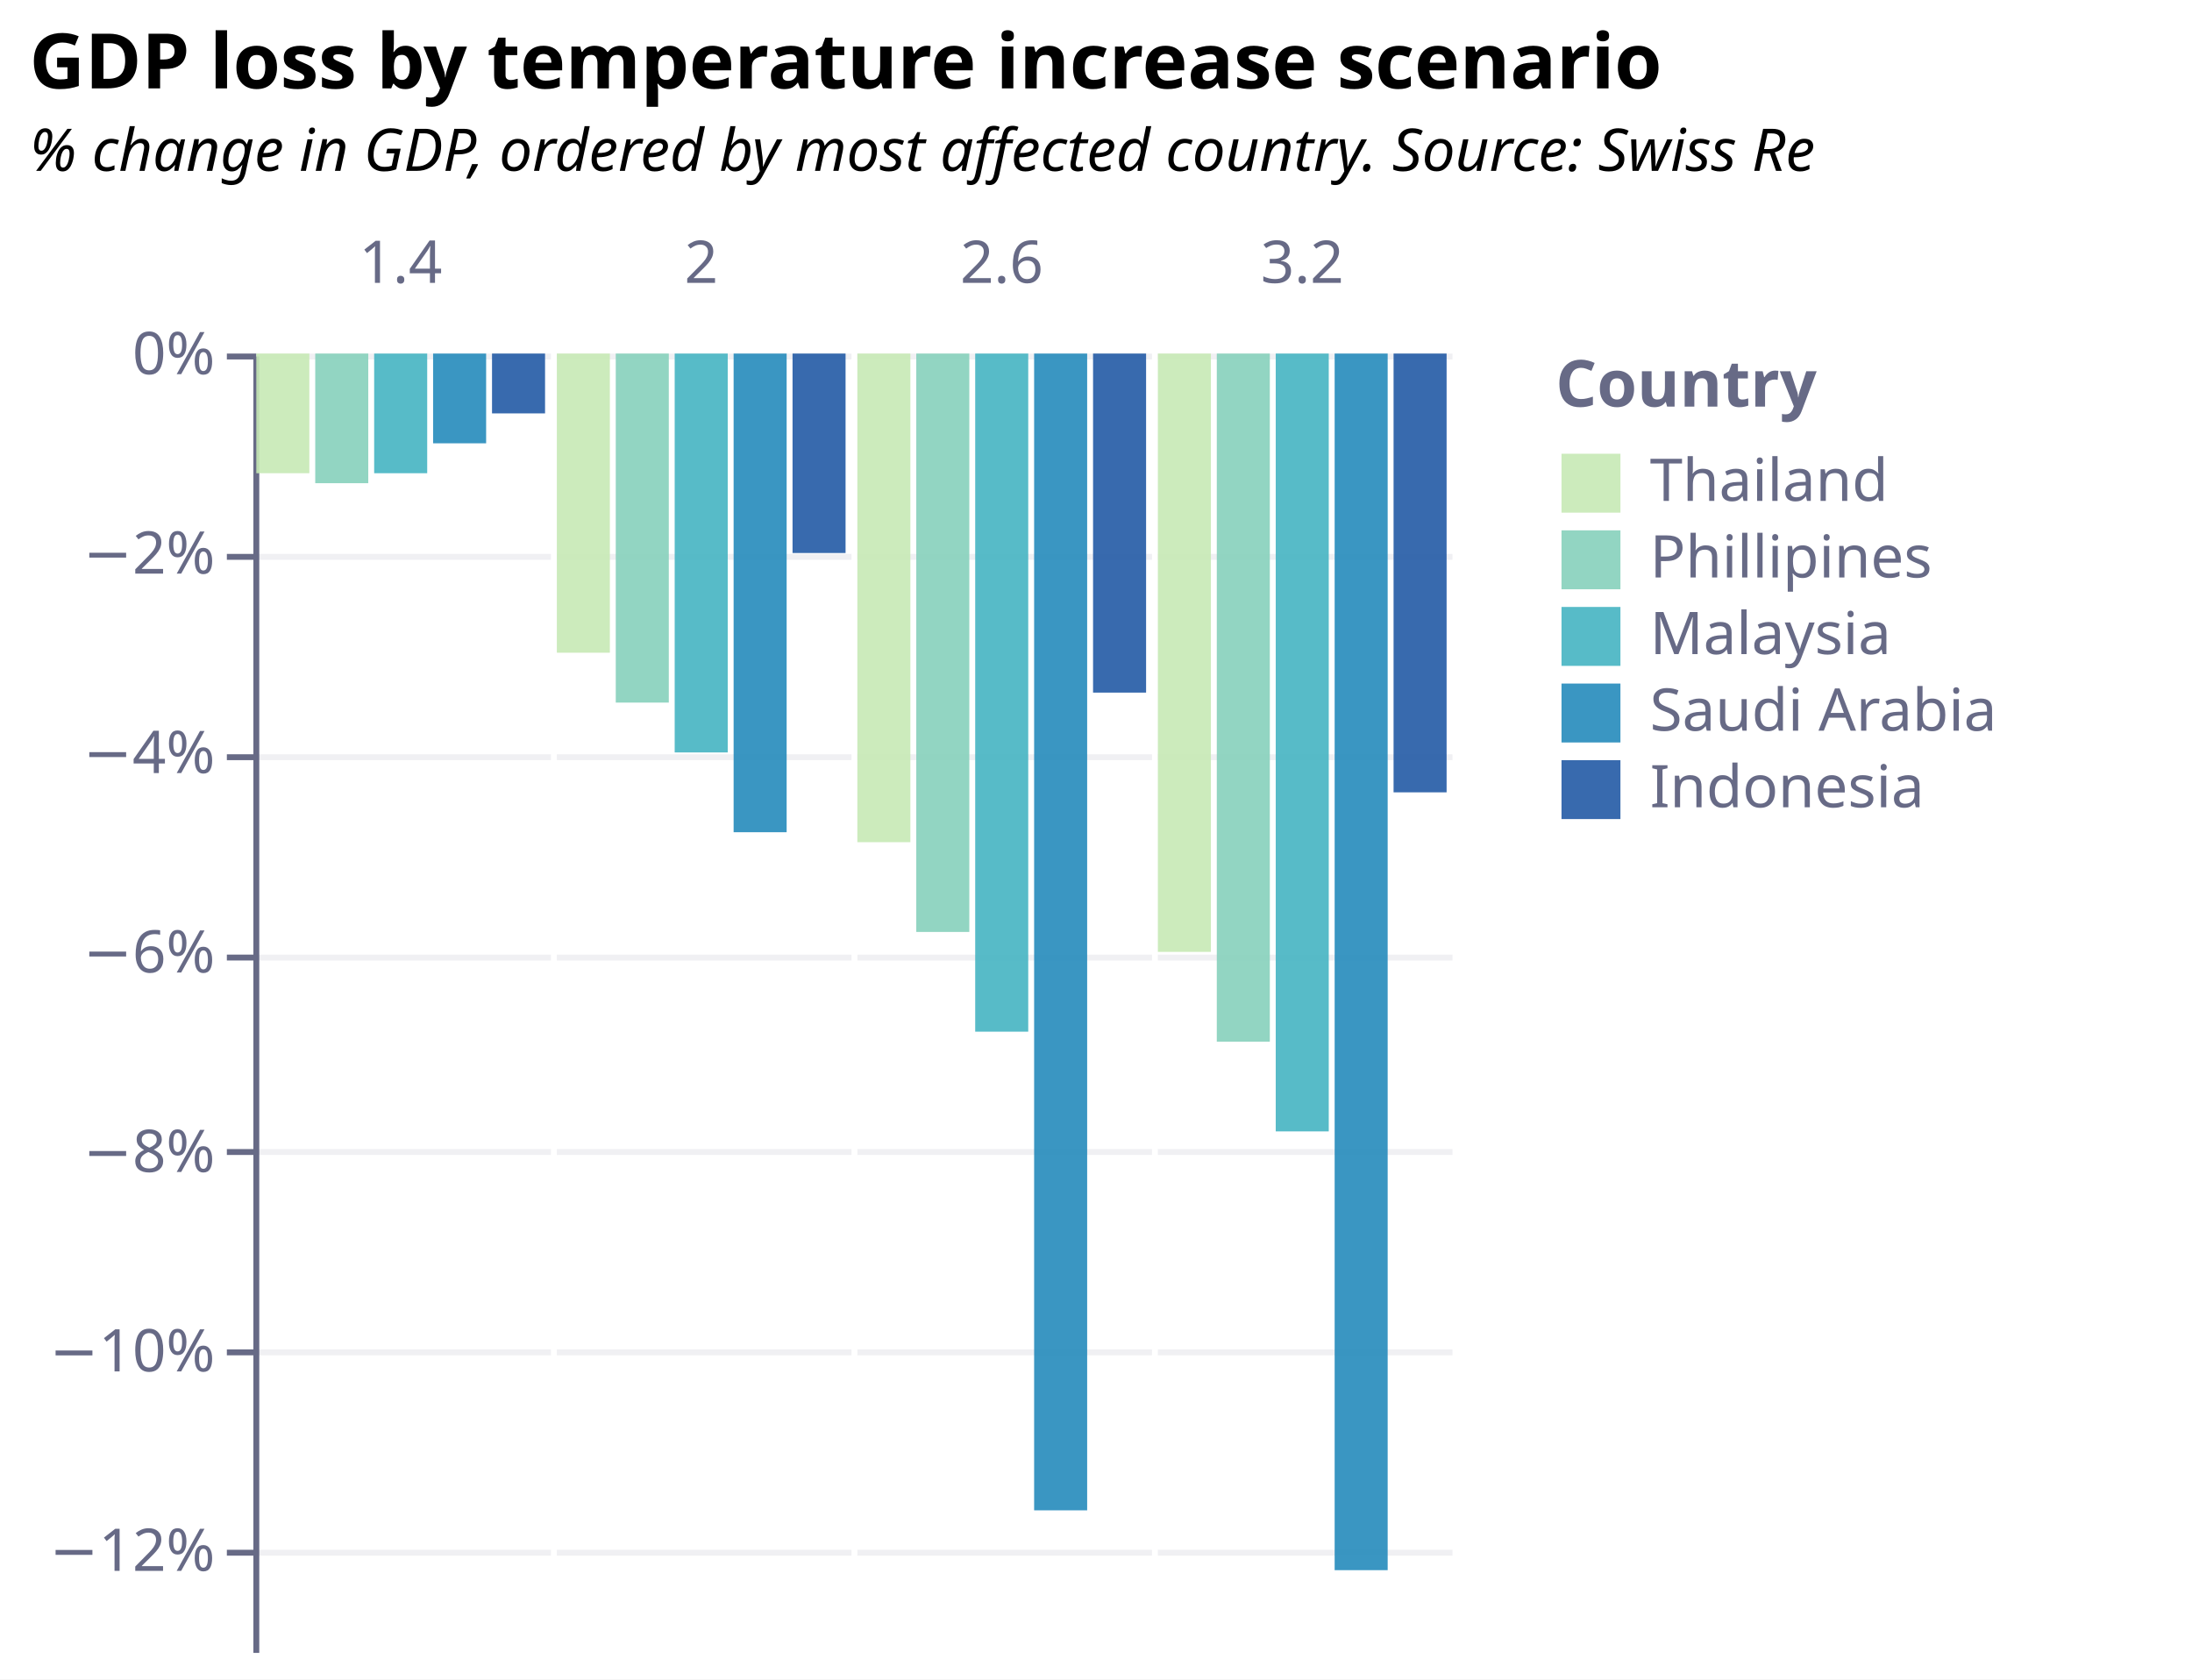
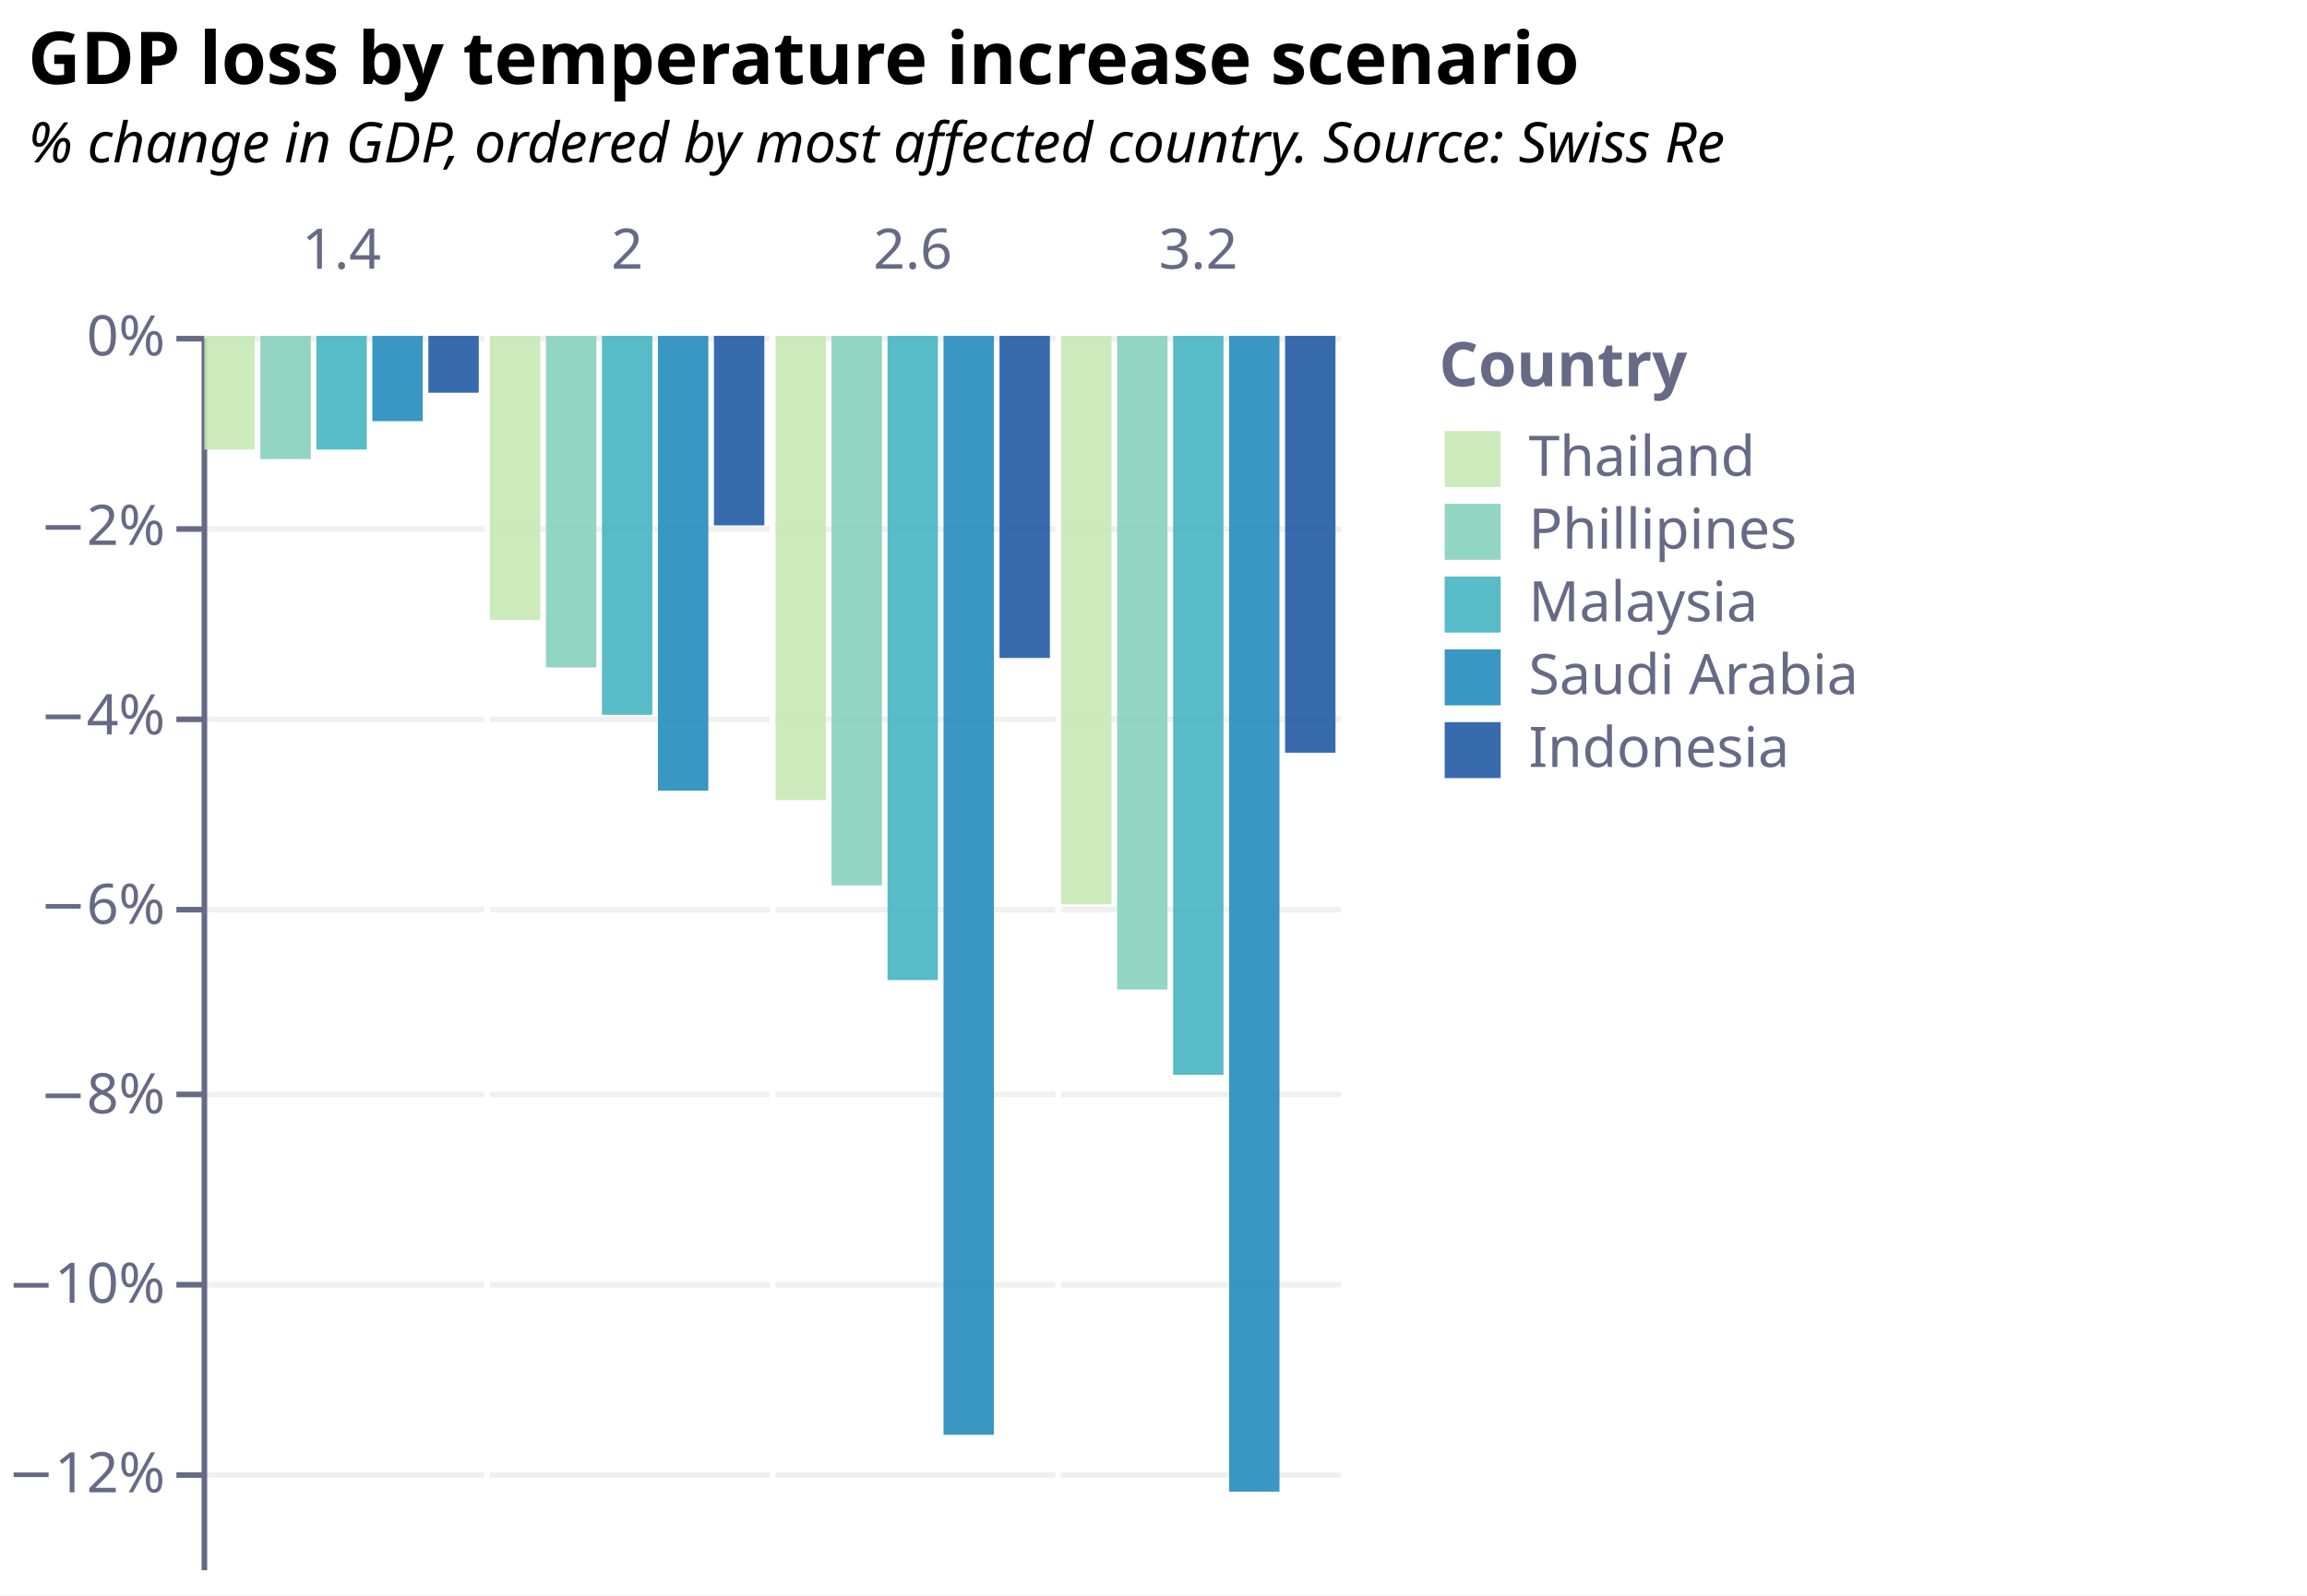
- <svg xmlns="http://www.w3.org/2000/svg" version="1.1" class="marks" width="372" height="285" viewBox="0 0 372 285">
-   <rect width="372" height="285" fill="white" />
-   <g fill="none" stroke-miterlimit="10" transform="translate(43,60)">
+ <svg xmlns="http://www.w3.org/2000/svg" version="1.1" class="marks" width="412" height="285" viewBox="0 0 412 285">
+   <rect width="412" height="285" fill="white" />
+   <g fill="none" stroke-miterlimit="10" transform="translate(36,60)">
    <g class="mark-group role-frame root" role="graphics-object" aria-roledescription="group mark container">
      <g transform="translate(0,0)">
        <path class="background" aria-hidden="true" d="M0,0h0v0h0Z" />
        <g>
          <g class="mark-group role-row-header row_header" role="graphics-object" aria-roledescription="group mark container">
            <g transform="translate(0,0)">
              <path class="background" aria-hidden="true" d="M0,0h0v220h0Z" />
              <g>
                <g class="mark-group role-axis" role="graphics-symbol" aria-roledescription="axis" aria-label="Y-axis for a linear scale with values from −13% to 0%">
                  <g transform="translate(0.5,0.5)">
                    <path class="background" aria-hidden="true" d="M0,0h0v0h0Z" pointer-events="none" />
                    <g>
                      <g class="mark-rule role-axis-tick" pointer-events="none">
                        <line transform="translate(0,203)" x2="-5" y2="0" stroke="#676A86" stroke-width="1" opacity="1" />
                        <line transform="translate(0,169)" x2="-5" y2="0" stroke="#676A86" stroke-width="1" opacity="1" />
                        <line transform="translate(0,135)" x2="-5" y2="0" stroke="#676A86" stroke-width="1" opacity="1" />
                        <line transform="translate(0,102)" x2="-5" y2="0" stroke="#676A86" stroke-width="1" opacity="1" />
                        <line transform="translate(0,68)" x2="-5" y2="0" stroke="#676A86" stroke-width="1" opacity="1" />
                        <line transform="translate(0,34)" x2="-5" y2="0" stroke="#676A86" stroke-width="1" opacity="1" />
                        <line transform="translate(0,0)" x2="-5" y2="0" stroke="#676A86" stroke-width="1" opacity="1" />
                      </g>
                      <g class="mark-text role-axis-label" pointer-events="none">
                        <text text-anchor="end" transform="translate(-7,206.0769)" font-family="sans-serif" font-size="10px" fill="#676A86" opacity="1">−12%</text>
                        <text text-anchor="end" transform="translate(-7,172.2308)" font-family="sans-serif" font-size="10px" fill="#676A86" opacity="1">−10%</text>
                        <text text-anchor="end" transform="translate(-7,138.3846)" font-family="sans-serif" font-size="10px" fill="#676A86" opacity="1">−8%</text>
                        <text text-anchor="end" transform="translate(-7,104.5385)" font-family="sans-serif" font-size="10px" fill="#676A86" opacity="1">−6%</text>
                        <text text-anchor="end" transform="translate(-7,70.69231)" font-family="sans-serif" font-size="10px" fill="#676A86" opacity="1">−4%</text>
                        <text text-anchor="end" transform="translate(-7,36.84615)" font-family="sans-serif" font-size="10px" fill="#676A86" opacity="1">−2%</text>
                        <text text-anchor="end" transform="translate(-7,3)" font-family="sans-serif" font-size="10px" fill="#676A86" opacity="1">0%</text>
                      </g>
                      <g class="mark-rule role-axis-domain" pointer-events="none">
                        <line transform="translate(0,220)" x2="0" y2="-220" stroke="#676A86" stroke-width="1" opacity="1" />
                      </g>
                    </g>
                    <path class="foreground" aria-hidden="true" d="" pointer-events="none" display="none" />
                  </g>
                </g>
              </g>
              <path class="foreground" aria-hidden="true" d="" display="none" />
            </g>
          </g>
          <g class="mark-group role-column-header column_header" role="graphics-object" aria-roledescription="group mark container">
            <g transform="translate(0,0)">
              <path class="background" aria-hidden="true" d="M0,0h50v0h-50Z" />
              <g>
                <g class="mark-group role-title">
                  <g transform="translate(25,-20)">
                    <path class="background" aria-hidden="true" d="M0,0h0v0h0Z" pointer-events="none" />
                    <g>
                      <g class="mark-text role-title-text" role="graphics-symbol" aria-roledescription="title" aria-label="Title text '1.4'" pointer-events="none">
                        <text text-anchor="middle" transform="translate(0,8)" font-family="sans-serif" font-size="10px" fill="#676A86" opacity="1">1.4</text>
                      </g>
                    </g>
                    <path class="foreground" aria-hidden="true" d="" pointer-events="none" display="none" />
                  </g>
                </g>
              </g>
              <path class="foreground" aria-hidden="true" d="" display="none" />
            </g>
            <g transform="translate(51,0)">
              <path class="background" aria-hidden="true" d="M0,0h50v0h-50Z" />
              <g>
                <g class="mark-group role-title">
                  <g transform="translate(25,-20)">
                    <path class="background" aria-hidden="true" d="M0,0h0v0h0Z" pointer-events="none" />
                    <g>
                      <g class="mark-text role-title-text" role="graphics-symbol" aria-roledescription="title" aria-label="Title text '2'" pointer-events="none">
                        <text text-anchor="middle" transform="translate(0,8)" font-family="sans-serif" font-size="10px" fill="#676A86" opacity="1">2</text>
                      </g>
                    </g>
                    <path class="foreground" aria-hidden="true" d="" pointer-events="none" display="none" />
                  </g>
                </g>
              </g>
              <path class="foreground" aria-hidden="true" d="" display="none" />
            </g>
            <g transform="translate(102,0)">
              <path class="background" aria-hidden="true" d="M0,0h50v0h-50Z" />
              <g>
                <g class="mark-group role-title">
                  <g transform="translate(25,-20)">
                    <path class="background" aria-hidden="true" d="M0,0h0v0h0Z" pointer-events="none" />
                    <g>
                      <g class="mark-text role-title-text" role="graphics-symbol" aria-roledescription="title" aria-label="Title text '2.6'" pointer-events="none">
                        <text text-anchor="middle" transform="translate(0,8)" font-family="sans-serif" font-size="10px" fill="#676A86" opacity="1">2.6</text>
                      </g>
                    </g>
                    <path class="foreground" aria-hidden="true" d="" pointer-events="none" display="none" />
                  </g>
                </g>
              </g>
              <path class="foreground" aria-hidden="true" d="" display="none" />
            </g>
            <g transform="translate(153,0)">
              <path class="background" aria-hidden="true" d="M0,0h50v0h-50Z" />
              <g>
                <g class="mark-group role-title">
                  <g transform="translate(25,-20)">
                    <path class="background" aria-hidden="true" d="M0,0h0v0h0Z" pointer-events="none" />
                    <g>
                      <g class="mark-text role-title-text" role="graphics-symbol" aria-roledescription="title" aria-label="Title text '3.2'" pointer-events="none">
                        <text text-anchor="middle" transform="translate(0,8)" font-family="sans-serif" font-size="10px" fill="#676A86" opacity="1">3.2</text>
                      </g>
                    </g>
                    <path class="foreground" aria-hidden="true" d="" pointer-events="none" display="none" />
                  </g>
                </g>
              </g>
              <path class="foreground" aria-hidden="true" d="" display="none" />
            </g>
          </g>
          <g class="mark-group role-scope cell" role="graphics-object" aria-roledescription="group mark container">
            <g transform="translate(0,0)">
              <path class="background" aria-hidden="true" d="M0,0h50v220h-50Z" />
              <g>
                <g class="mark-group role-axis" aria-hidden="true">
                  <g transform="translate(0.5,0.5)">
                    <path class="background" aria-hidden="true" d="M0,0h0v0h0Z" pointer-events="none" />
                    <g>
                      <g class="mark-rule role-axis-grid" pointer-events="none">
                        <line transform="translate(0,203)" x2="50" y2="0" stroke="#676A86" stroke-opacity="0.1" stroke-width="1" opacity="1" />
                        <line transform="translate(0,169)" x2="50" y2="0" stroke="#676A86" stroke-opacity="0.1" stroke-width="1" opacity="1" />
                        <line transform="translate(0,135)" x2="50" y2="0" stroke="#676A86" stroke-opacity="0.1" stroke-width="1" opacity="1" />
                        <line transform="translate(0,102)" x2="50" y2="0" stroke="#676A86" stroke-opacity="0.1" stroke-width="1" opacity="1" />
                        <line transform="translate(0,68)" x2="50" y2="0" stroke="#676A86" stroke-opacity="0.1" stroke-width="1" opacity="1" />
                        <line transform="translate(0,34)" x2="50" y2="0" stroke="#676A86" stroke-opacity="0.1" stroke-width="1" opacity="1" />
                        <line transform="translate(0,0)" x2="50" y2="0" stroke="#676A86" stroke-opacity="0.1" stroke-width="1" opacity="1" />
                      </g>
                    </g>
                    <path class="foreground" aria-hidden="true" d="" pointer-events="none" display="none" />
                  </g>
                </g>
                <g class="mark-rect role-mark child_marks" role="graphics-object" aria-roledescription="rect mark container">
                  <path aria-label="Country: Thailand; Scenario: 1.4; GDP loss (%): −1.2; m: −1%" role="graphics-symbol" aria-roledescription="bar" d="M0.5,0h9v20.308h-9Z" fill="rgb(199, 233, 181)" opacity="0.9" />
                  <path aria-label="Country: Phillipines; Scenario: 1.4; GDP loss (%): −1.3; m: −1%" role="graphics-symbol" aria-roledescription="bar" d="M10.5,0h9v22h-9Z" fill="rgb(134, 208, 187)" opacity="0.9" />
                  <path aria-label="Country: Malaysia; Scenario: 1.4; GDP loss (%): −1.2; m: −1%" role="graphics-symbol" aria-roledescription="bar" d="M20.5,0h9v20.308h-9Z" fill="rgb(69, 180, 194)" opacity="0.9" />
                  <path aria-label="Country: Saudi Arabia; Scenario: 1.4; GDP loss (%): −0.9; m: −1%" role="graphics-symbol" aria-roledescription="bar" d="M30.5,0h9v15.231h-9Z" fill="rgb(37, 139, 187)" opacity="0.9" />
                  <path aria-label="Country: Indonesia; Scenario: 1.4; GDP loss (%): −0.6; m: −1%" role="graphics-symbol" aria-roledescription="bar" d="M40.5,0h9v10.154h-9Z" fill="rgb(34, 90, 165)" opacity="0.9" />
                </g>
              </g>
              <path class="foreground" aria-hidden="true" d="" display="none" />
            </g>
            <g transform="translate(51,0)">
              <path class="background" aria-hidden="true" d="M0,0h50v220h-50Z" />
              <g>
                <g class="mark-group role-axis" aria-hidden="true">
                  <g transform="translate(0.5,0.5)">
                    <path class="background" aria-hidden="true" d="M0,0h0v0h0Z" pointer-events="none" />
                    <g>
                      <g class="mark-rule role-axis-grid" pointer-events="none">
                        <line transform="translate(0,203)" x2="50" y2="0" stroke="#676A86" stroke-opacity="0.1" stroke-width="1" opacity="1" />
                        <line transform="translate(0,169)" x2="50" y2="0" stroke="#676A86" stroke-opacity="0.1" stroke-width="1" opacity="1" />
                        <line transform="translate(0,135)" x2="50" y2="0" stroke="#676A86" stroke-opacity="0.1" stroke-width="1" opacity="1" />
                        <line transform="translate(0,102)" x2="50" y2="0" stroke="#676A86" stroke-opacity="0.1" stroke-width="1" opacity="1" />
                        <line transform="translate(0,68)" x2="50" y2="0" stroke="#676A86" stroke-opacity="0.1" stroke-width="1" opacity="1" />
                        <line transform="translate(0,34)" x2="50" y2="0" stroke="#676A86" stroke-opacity="0.1" stroke-width="1" opacity="1" />
                        <line transform="translate(0,0)" x2="50" y2="0" stroke="#676A86" stroke-opacity="0.1" stroke-width="1" opacity="1" />
                      </g>
                    </g>
                    <path class="foreground" aria-hidden="true" d="" pointer-events="none" display="none" />
                  </g>
                </g>
                <g class="mark-rect role-mark child_marks" role="graphics-object" aria-roledescription="rect mark container">
                  <path aria-label="Country: Thailand; Scenario: 2; GDP loss (%): −3; m: −3%" role="graphics-symbol" aria-roledescription="bar" d="M0.5,0h9v50.769h-9Z" fill="rgb(199, 233, 181)" opacity="0.9" />
                  <path aria-label="Country: Phillipines; Scenario: 2; GDP loss (%): −3.5; m: −4%" role="graphics-symbol" aria-roledescription="bar" d="M10.5,0h9v59.231h-9Z" fill="rgb(134, 208, 187)" opacity="0.9" />
                  <path aria-label="Country: Malaysia; Scenario: 2; GDP loss (%): −4; m: −4%" role="graphics-symbol" aria-roledescription="bar" d="M20.5,0h9v67.692h-9Z" fill="rgb(69, 180, 194)" opacity="0.9" />
                  <path aria-label="Country: Saudi Arabia; Scenario: 2; GDP loss (%): −4.8; m: −5%" role="graphics-symbol" aria-roledescription="bar" d="M30.5,0h9v81.231h-9Z" fill="rgb(37, 139, 187)" opacity="0.9" />
                  <path aria-label="Country: Indonesia; Scenario: 2; GDP loss (%): −2; m: −2%" role="graphics-symbol" aria-roledescription="bar" d="M40.5,0h9v33.846h-9Z" fill="rgb(34, 90, 165)" opacity="0.9" />
                </g>
              </g>
              <path class="foreground" aria-hidden="true" d="" display="none" />
            </g>
            <g transform="translate(102,0)">
              <path class="background" aria-hidden="true" d="M0,0h50v220h-50Z" />
              <g>
                <g class="mark-group role-axis" aria-hidden="true">
                  <g transform="translate(0.5,0.5)">
                    <path class="background" aria-hidden="true" d="M0,0h0v0h0Z" pointer-events="none" />
                    <g>
                      <g class="mark-rule role-axis-grid" pointer-events="none">
                        <line transform="translate(0,203)" x2="50" y2="0" stroke="#676A86" stroke-opacity="0.1" stroke-width="1" opacity="1" />
                        <line transform="translate(0,169)" x2="50" y2="0" stroke="#676A86" stroke-opacity="0.1" stroke-width="1" opacity="1" />
                        <line transform="translate(0,135)" x2="50" y2="0" stroke="#676A86" stroke-opacity="0.1" stroke-width="1" opacity="1" />
                        <line transform="translate(0,102)" x2="50" y2="0" stroke="#676A86" stroke-opacity="0.1" stroke-width="1" opacity="1" />
                        <line transform="translate(0,68)" x2="50" y2="0" stroke="#676A86" stroke-opacity="0.1" stroke-width="1" opacity="1" />
                        <line transform="translate(0,34)" x2="50" y2="0" stroke="#676A86" stroke-opacity="0.1" stroke-width="1" opacity="1" />
                        <line transform="translate(0,0)" x2="50" y2="0" stroke="#676A86" stroke-opacity="0.1" stroke-width="1" opacity="1" />
                      </g>
                    </g>
                    <path class="foreground" aria-hidden="true" d="" pointer-events="none" display="none" />
                  </g>
                </g>
                <g class="mark-rect role-mark child_marks" role="graphics-object" aria-roledescription="rect mark container">
                  <path aria-label="Country: Thailand; Scenario: 2.6; GDP loss (%): −4.9; m: −5%" role="graphics-symbol" aria-roledescription="bar" d="M0.5,0h9v82.923h-9Z" fill="rgb(199, 233, 181)" opacity="0.9" />
                  <path aria-label="Country: Phillipines; Scenario: 2.6; GDP loss (%): −5.8; m: −6%" role="graphics-symbol" aria-roledescription="bar" d="M10.5,0h9v98.154h-9Z" fill="rgb(134, 208, 187)" opacity="0.9" />
                  <path aria-label="Country: Malaysia; Scenario: 2.6; GDP loss (%): −6.8; m: −7%" role="graphics-symbol" aria-roledescription="bar" d="M20.5,0h9v115.077h-9Z" fill="rgb(69, 180, 194)" opacity="0.9" />
                  <path aria-label="Country: Saudi Arabia; Scenario: 2.6; GDP loss (%): −11.6; m: −12%" role="graphics-symbol" aria-roledescription="bar" d="M30.5,0h9v196.308h-9Z" fill="rgb(37, 139, 187)" opacity="0.9" />
                  <path aria-label="Country: Indonesia; Scenario: 2.6; GDP loss (%): −3.4; m: −3%" role="graphics-symbol" aria-roledescription="bar" d="M40.5,0h9v57.538h-9Z" fill="rgb(34, 90, 165)" opacity="0.9" />
                </g>
              </g>
              <path class="foreground" aria-hidden="true" d="" display="none" />
            </g>
            <g transform="translate(153,0)">
              <path class="background" aria-hidden="true" d="M0,0h50v220h-50Z" />
              <g>
                <g class="mark-group role-axis" aria-hidden="true">
                  <g transform="translate(0.5,0.5)">
                    <path class="background" aria-hidden="true" d="M0,0h0v0h0Z" pointer-events="none" />
                    <g>
                      <g class="mark-rule role-axis-grid" pointer-events="none">
                        <line transform="translate(0,203)" x2="50" y2="0" stroke="#676A86" stroke-opacity="0.1" stroke-width="1" opacity="1" />
                        <line transform="translate(0,169)" x2="50" y2="0" stroke="#676A86" stroke-opacity="0.1" stroke-width="1" opacity="1" />
                        <line transform="translate(0,135)" x2="50" y2="0" stroke="#676A86" stroke-opacity="0.1" stroke-width="1" opacity="1" />
                        <line transform="translate(0,102)" x2="50" y2="0" stroke="#676A86" stroke-opacity="0.1" stroke-width="1" opacity="1" />
                        <line transform="translate(0,68)" x2="50" y2="0" stroke="#676A86" stroke-opacity="0.1" stroke-width="1" opacity="1" />
                        <line transform="translate(0,34)" x2="50" y2="0" stroke="#676A86" stroke-opacity="0.1" stroke-width="1" opacity="1" />
                        <line transform="translate(0,0)" x2="50" y2="0" stroke="#676A86" stroke-opacity="0.1" stroke-width="1" opacity="1" />
                      </g>
                    </g>
                    <path class="foreground" aria-hidden="true" d="" pointer-events="none" display="none" />
                  </g>
                </g>
                <g class="mark-rect role-mark child_marks" role="graphics-object" aria-roledescription="rect mark container">
                  <path aria-label="Country: Thailand; Scenario: 3.2; GDP loss (%): −6; m: −6%" role="graphics-symbol" aria-roledescription="bar" d="M0.5,0h9v101.538h-9Z" fill="rgb(199, 233, 181)" opacity="0.9" />
                  <path aria-label="Country: Phillipines; Scenario: 3.2; GDP loss (%): −6.9; m: −7%" role="graphics-symbol" aria-roledescription="bar" d="M10.5,0h9v116.769h-9Z" fill="rgb(134, 208, 187)" opacity="0.9" />
                  <path aria-label="Country: Malaysia; Scenario: 3.2; GDP loss (%): −7.8; m: −8%" role="graphics-symbol" aria-roledescription="bar" d="M20.5,0h9v132h-9Z" fill="rgb(69, 180, 194)" opacity="0.9" />
                  <path aria-label="Country: Saudi Arabia; Scenario: 3.2; GDP loss (%): −12.2; m: −12%" role="graphics-symbol" aria-roledescription="bar" d="M30.5,0h9v206.462h-9Z" fill="rgb(37, 139, 187)" opacity="0.9" />
                  <path aria-label="Country: Indonesia; Scenario: 3.2; GDP loss (%): −4.4; m: −4%" role="graphics-symbol" aria-roledescription="bar" d="M40.5,0h9v74.462h-9Z" fill="rgb(34, 90, 165)" opacity="0.9" />
                </g>
              </g>
              <path class="foreground" aria-hidden="true" d="" display="none" />
            </g>
          </g>
          <g class="mark-group role-legend" role="graphics-symbol" aria-roledescription="legend" aria-label="Symbol legend titled 'Country' for fill color with 5 values: Thailand, Phillipines, Malaysia, Saudi Arabia, Indonesia">
            <g transform="translate(221,0)">
-               <path class="background" aria-hidden="true" d="M0,0h80v79h-80Z" pointer-events="none" />
+               <path class="background" aria-hidden="true" d="M0,0h88v79h-88Z" pointer-events="none" />
              <g>
                <g class="mark-group role-legend-entry">
                  <g transform="translate(0,16)">
                    <path class="background" aria-hidden="true" d="M0,0h0v0h0Z" pointer-events="none" />
                    <g>
                      <g class="mark-group role-scope" role="graphics-object" aria-roledescription="group mark container">
                        <g transform="translate(0,0)">
-                           <path class="background" aria-hidden="true" d="M0,0h80v11h-80Z" pointer-events="none" opacity="1" />
+                           <path class="background" aria-hidden="true" d="M0,0h88v11h-88Z" pointer-events="none" opacity="1" />
                          <g>
                            <g class="mark-symbol role-legend-symbol" pointer-events="none">
                              <path transform="translate(6,6)" d="M-5,-5h10v10h-10Z" fill="rgb(199, 233, 181)" stroke-width="1.5" opacity="0.9" />
                            </g>
                            <g class="mark-text role-legend-label" pointer-events="none">
                              <text text-anchor="start" transform="translate(16,9)" font-family="sans-serif" font-size="10px" fill="#676A86" opacity="1">Thailand</text>
                            </g>
                          </g>
                          <path class="foreground" aria-hidden="true" d="" pointer-events="none" display="none" />
                        </g>
                        <g transform="translate(0,13)">
-                           <path class="background" aria-hidden="true" d="M0,0h80v11h-80Z" pointer-events="none" opacity="1" />
+                           <path class="background" aria-hidden="true" d="M0,0h88v11h-88Z" pointer-events="none" opacity="1" />
                          <g>
                            <g class="mark-symbol role-legend-symbol" pointer-events="none">
                              <path transform="translate(6,6)" d="M-5,-5h10v10h-10Z" fill="rgb(134, 208, 187)" stroke-width="1.5" opacity="0.9" />
                            </g>
                            <g class="mark-text role-legend-label" pointer-events="none">
                              <text text-anchor="start" transform="translate(16,9)" font-family="sans-serif" font-size="10px" fill="#676A86" opacity="1">Phillipines</text>
                            </g>
                          </g>
                          <path class="foreground" aria-hidden="true" d="" pointer-events="none" display="none" />
                        </g>
                        <g transform="translate(0,26)">
-                           <path class="background" aria-hidden="true" d="M0,0h80v11h-80Z" pointer-events="none" opacity="1" />
+                           <path class="background" aria-hidden="true" d="M0,0h88v11h-88Z" pointer-events="none" opacity="1" />
                          <g>
                            <g class="mark-symbol role-legend-symbol" pointer-events="none">
                              <path transform="translate(6,6)" d="M-5,-5h10v10h-10Z" fill="rgb(69, 180, 194)" stroke-width="1.5" opacity="0.9" />
                            </g>
                            <g class="mark-text role-legend-label" pointer-events="none">
                              <text text-anchor="start" transform="translate(16,9)" font-family="sans-serif" font-size="10px" fill="#676A86" opacity="1">Malaysia</text>
                            </g>
                          </g>
                          <path class="foreground" aria-hidden="true" d="" pointer-events="none" display="none" />
                        </g>
                        <g transform="translate(0,39)">
-                           <path class="background" aria-hidden="true" d="M0,0h80v11h-80Z" pointer-events="none" opacity="1" />
+                           <path class="background" aria-hidden="true" d="M0,0h88v11h-88Z" pointer-events="none" opacity="1" />
                          <g>
                            <g class="mark-symbol role-legend-symbol" pointer-events="none">
                              <path transform="translate(6,6)" d="M-5,-5h10v10h-10Z" fill="rgb(37, 139, 187)" stroke-width="1.5" opacity="0.9" />
                            </g>
                            <g class="mark-text role-legend-label" pointer-events="none">
                              <text text-anchor="start" transform="translate(16,9)" font-family="sans-serif" font-size="10px" fill="#676A86" opacity="1">Saudi Arabia</text>
                            </g>
                          </g>
                          <path class="foreground" aria-hidden="true" d="" pointer-events="none" display="none" />
                        </g>
                        <g transform="translate(0,52)">
-                           <path class="background" aria-hidden="true" d="M0,0h80v11h-80Z" pointer-events="none" opacity="1" />
+                           <path class="background" aria-hidden="true" d="M0,0h88v11h-88Z" pointer-events="none" opacity="1" />
                          <g>
                            <g class="mark-symbol role-legend-symbol" pointer-events="none">
                              <path transform="translate(6,6)" d="M-5,-5h10v10h-10Z" fill="rgb(34, 90, 165)" stroke-width="1.5" opacity="0.9" />
                            </g>
                            <g class="mark-text role-legend-label" pointer-events="none">
                              <text text-anchor="start" transform="translate(16,9)" font-family="sans-serif" font-size="10px" fill="#676A86" opacity="1">Indonesia</text>
                            </g>
                          </g>
                          <path class="foreground" aria-hidden="true" d="" pointer-events="none" display="none" />
                        </g>
                      </g>
                    </g>
                    <path class="foreground" aria-hidden="true" d="" pointer-events="none" display="none" />
                  </g>
                </g>
                <g class="mark-text role-legend-title" pointer-events="none">
                  <text text-anchor="start" transform="translate(0,9)" font-family="sans-serif" font-size="11px" font-weight="bold" fill="#676A86" opacity="1">Country</text>
                </g>
              </g>
              <path class="foreground" aria-hidden="true" d="" pointer-events="none" display="none" />
            </g>
          </g>
          <g class="mark-group role-title">
-             <g transform="translate(-38,-50)">
+             <g transform="translate(-31,-50)">
              <path class="background" aria-hidden="true" d="M0,0h0v0h0Z" pointer-events="none" />
              <g>
                <g class="mark-text role-title-text" role="graphics-symbol" aria-roledescription="title" aria-label="Title text 'GDP loss by temperature increase scenario'" pointer-events="none">
                  <text text-anchor="start" transform="translate(0,5)" font-family="sans-serif" font-size="13px" font-weight="bold" fill="black" opacity="1">GDP loss by temperature increase scenario</text>
                </g>
                <g class="mark-text role-title-subtitle" role="graphics-symbol" aria-roledescription="subtitle" aria-label="Subtitle text '% change in GDP, ordered by most affected country. Source: Swiss Re'" pointer-events="none">
                  <text text-anchor="start" transform="translate(0,19)" font-family="sans-serif" font-size="10px" font-style="italic" fill="#000" opacity="1">% change in GDP, ordered by most affected country. Source: Swiss Re</text>
                </g>
              </g>
              <path class="foreground" aria-hidden="true" d="" pointer-events="none" display="none" />
            </g>
          </g>
        </g>
        <path class="foreground" aria-hidden="true" d="" display="none" />
      </g>
    </g>
  </g>
</svg>
